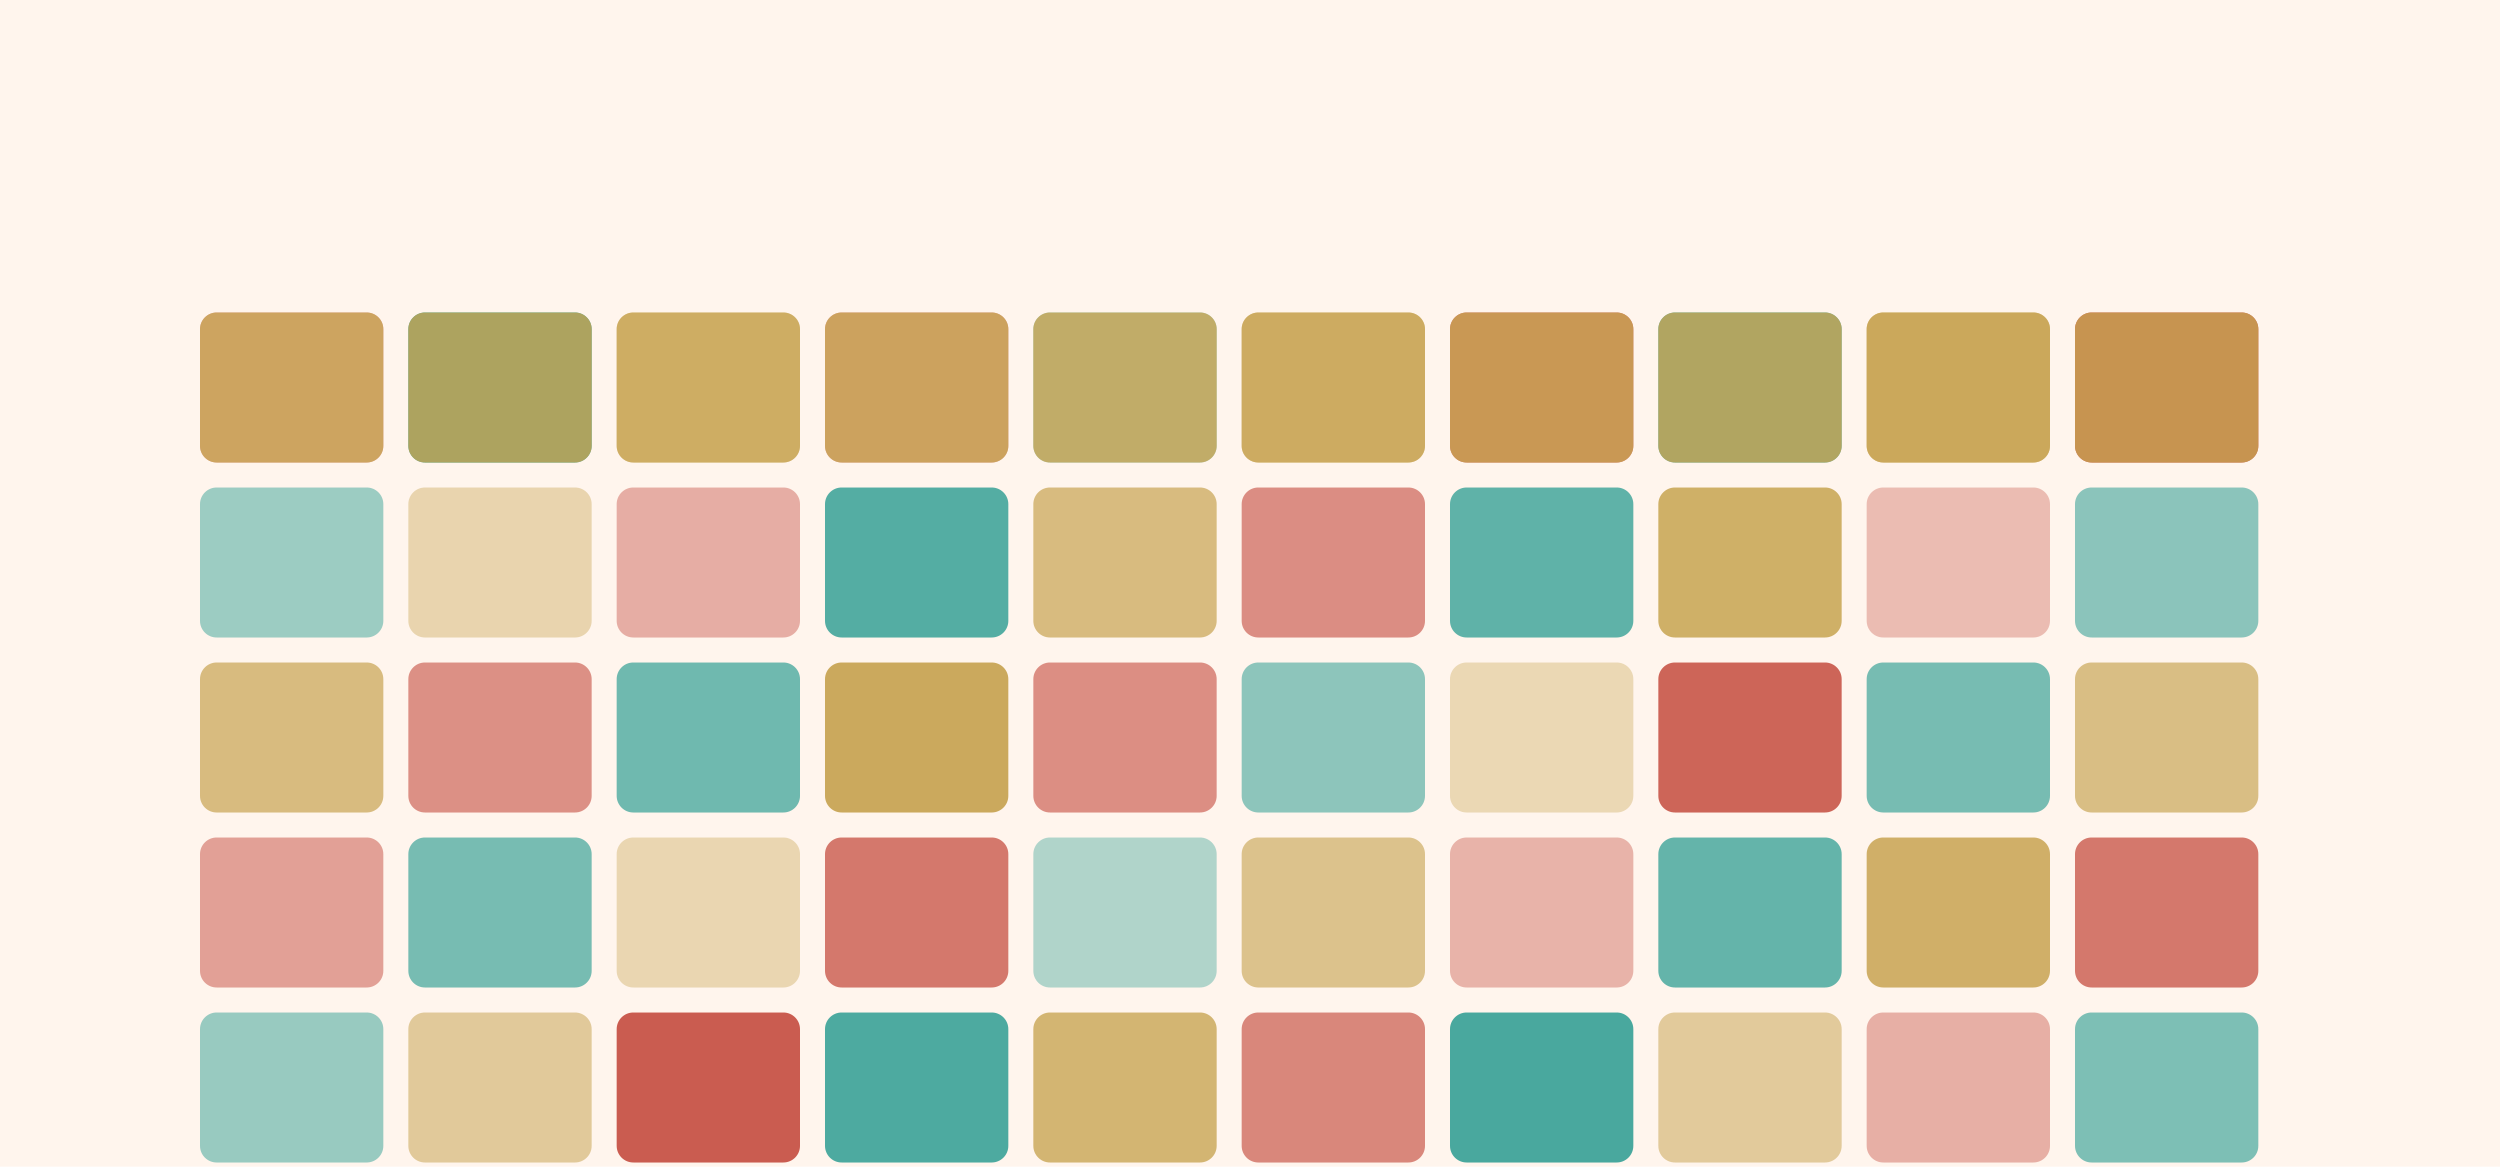
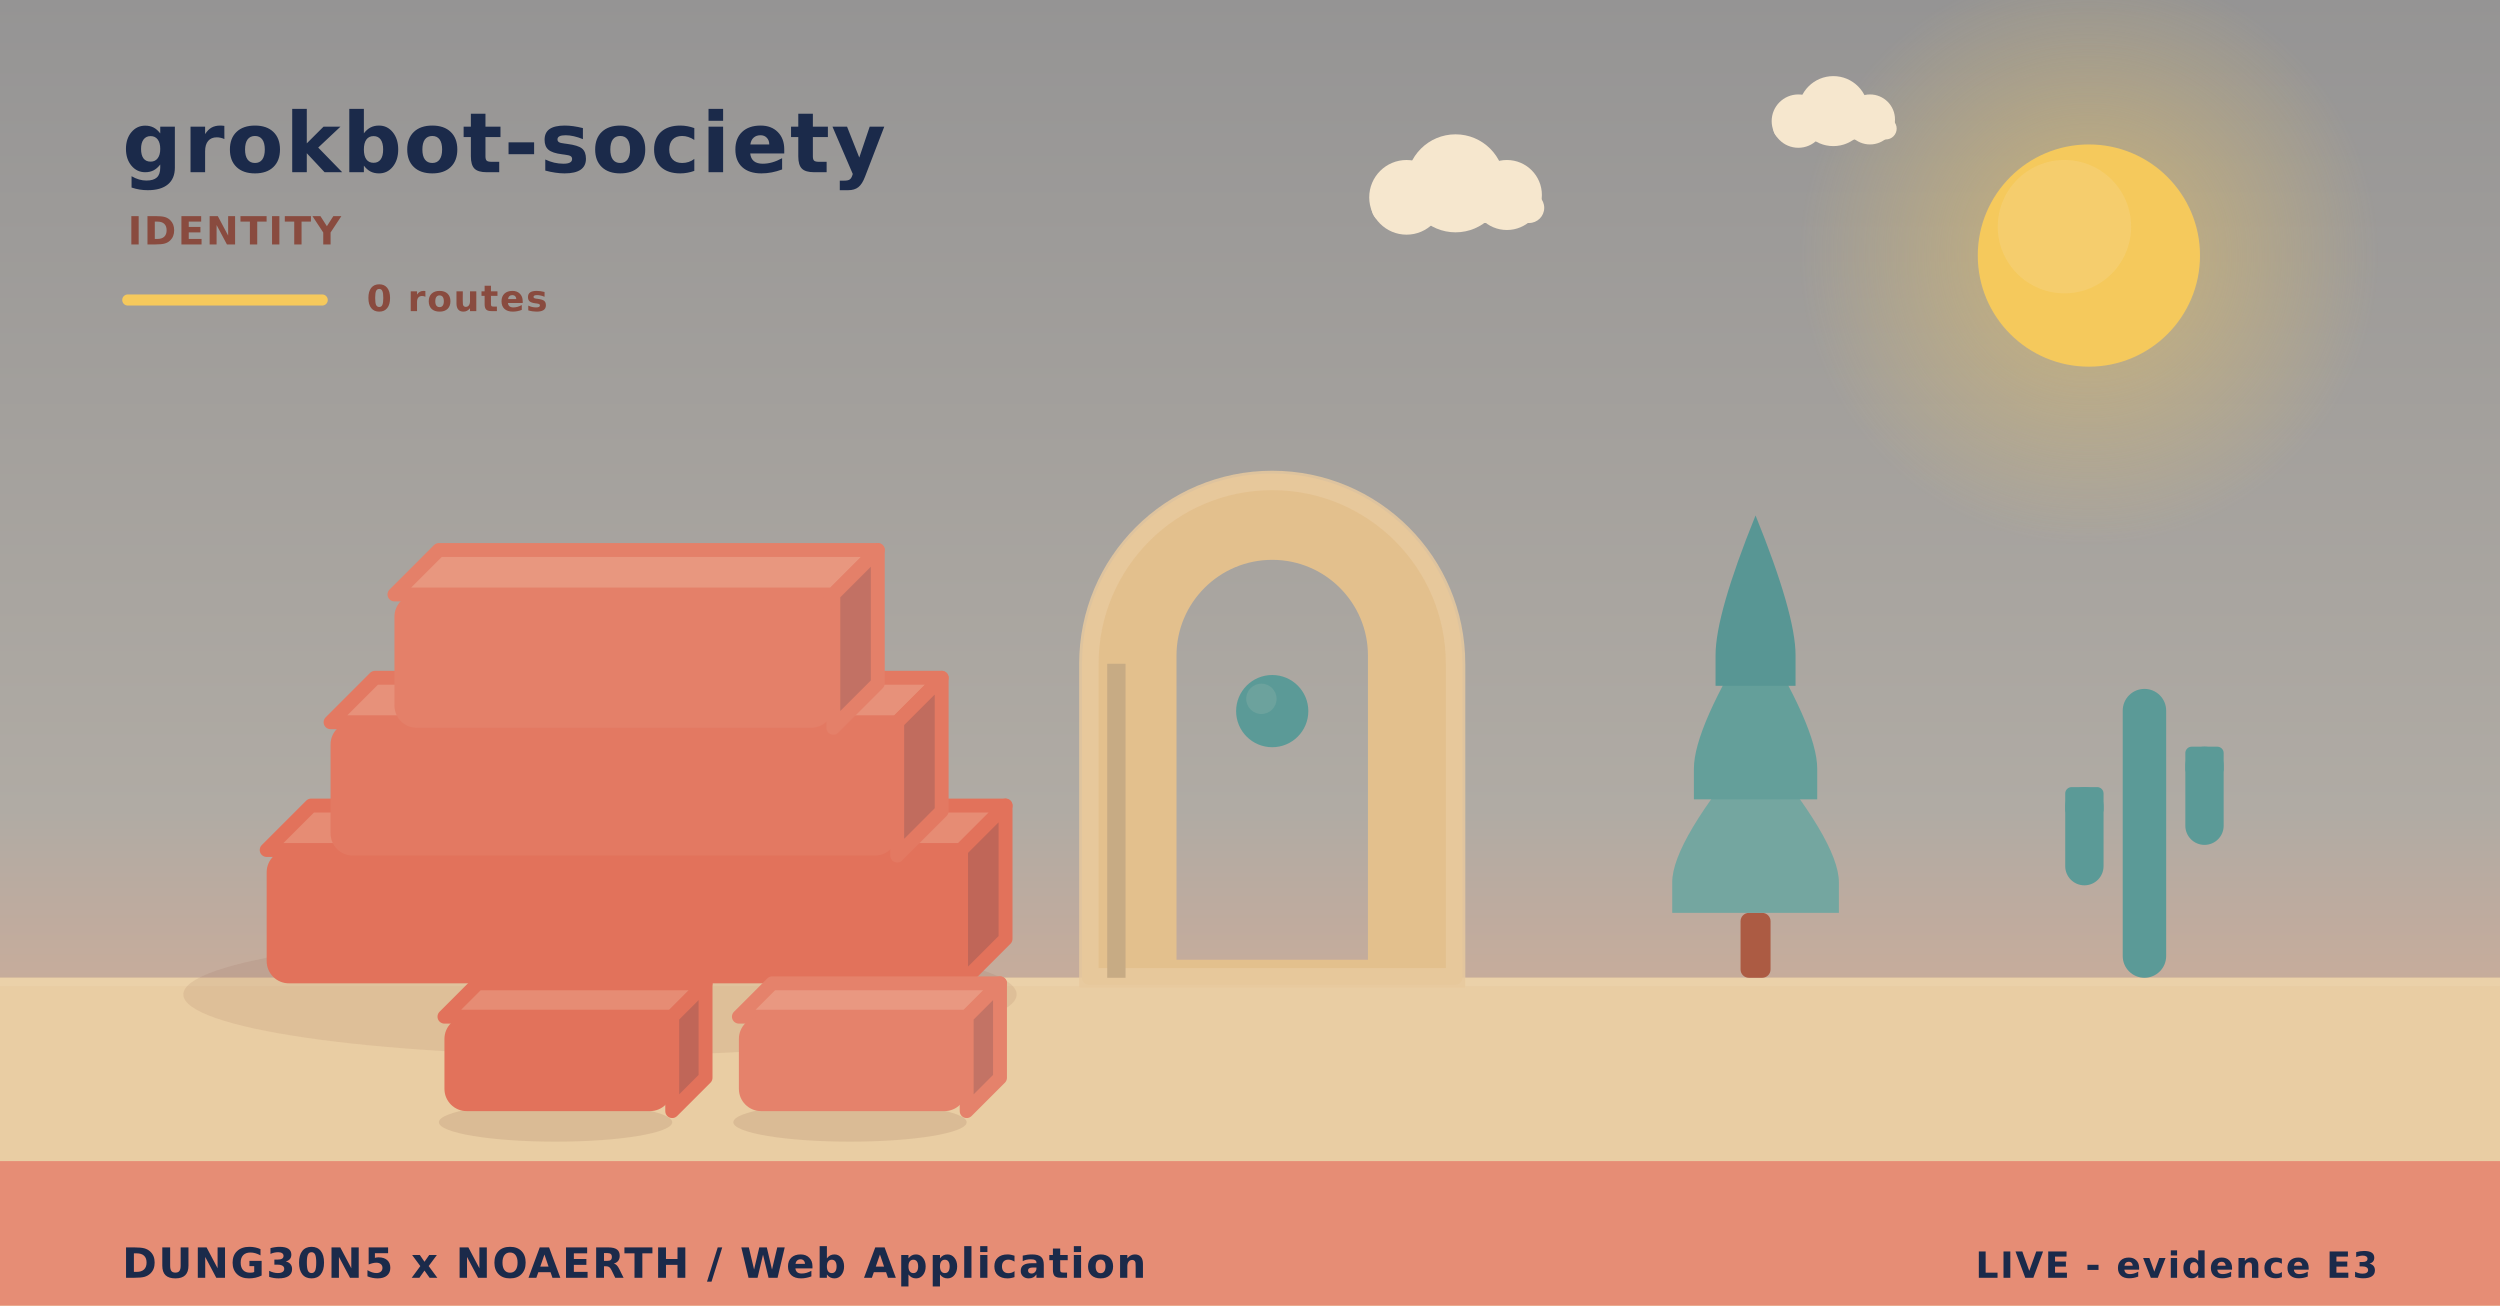
- <svg xmlns="http://www.w3.org/2000/svg" viewBox="0 0 1200 560" width="1200" height="560" role="img" aria-label="grokbot-society hero">
-   <rect width="1200" height="560" fill="#fff5ed" />
-   <defs>
-     <linearGradient id="gh" x1="0" y1="0" x2="1" y2="1">
-       <stop offset="0%" stop-color="#c75346" />
-       <stop offset="100%" stop-color="#24998e" />
-     </linearGradient>
-   </defs>
-   <rect x="96.00" y="150.00" width="88.00" height="72.00" rx="8.00" fill="#c75346" opacity="0.47" />
-   <rect x="196.00" y="150.00" width="88.00" height="72.00" rx="8.00" fill="#24998e" opacity="0.85" />
-   <rect x="296.00" y="150.00" width="88.00" height="72.00" rx="8.00" fill="#c7a350" opacity="0.38" />
-   <rect x="396.00" y="150.00" width="88.00" height="72.00" rx="8.00" fill="#c75346" opacity="0.51" />
-   <rect x="496.00" y="150.00" width="88.00" height="72.00" rx="8.00" fill="#24998e" opacity="0.38" />
-   <rect x="596.00" y="150.00" width="88.00" height="72.00" rx="8.00" fill="#c7a350" opacity="0.47" />
-   <rect x="696.00" y="150.00" width="88.00" height="72.00" rx="8.00" fill="#c75346" opacity="0.82" />
-   <rect x="796.00" y="150.00" width="88.00" height="72.00" rx="8.00" fill="#24998e" opacity="0.75" />
-   <rect x="896.00" y="150.00" width="88.00" height="72.00" rx="8.00" fill="#c7a350" opacity="0.64" />
-   <rect x="996.00" y="150.00" width="88.00" height="72.00" rx="8.00" fill="#c75346" opacity="0.95" />
-   <rect x="96.00" y="234.00" width="88.00" height="72.00" rx="8.00" fill="#24998e" opacity="0.45" />
-   <rect x="196.00" y="234.00" width="88.00" height="72.00" rx="8.00" fill="#c7a350" opacity="0.40" />
-   <rect x="296.00" y="234.00" width="88.00" height="72.00" rx="8.00" fill="#c75346" opacity="0.44" />
-   <rect x="396.00" y="234.00" width="88.00" height="72.00" rx="8.00" fill="#24998e" opacity="0.78" />
-   <rect x="496.00" y="234.00" width="88.00" height="72.00" rx="8.00" fill="#c7a350" opacity="0.70" />
-   <rect x="596.00" y="234.00" width="88.00" height="72.00" rx="8.00" fill="#c75346" opacity="0.64" />
-   <rect x="696.00" y="234.00" width="88.00" height="72.00" rx="8.00" fill="#24998e" opacity="0.73" />
-   <rect x="796.00" y="234.00" width="88.00" height="72.00" rx="8.00" fill="#c7a350" opacity="0.85" />
-   <rect x="896.00" y="234.00" width="88.00" height="72.00" rx="8.00" fill="#c75346" opacity="0.35" />
-   <rect x="996.00" y="234.00" width="88.00" height="72.00" rx="8.00" fill="#24998e" opacity="0.53" />
-   <rect x="96.00" y="318.00" width="88.00" height="72.00" rx="8.00" fill="#c7a350" opacity="0.70" />
-   <rect x="196.00" y="318.00" width="88.00" height="72.00" rx="8.00" fill="#c75346" opacity="0.62" />
-   <rect x="296.00" y="318.00" width="88.00" height="72.00" rx="8.00" fill="#24998e" opacity="0.66" />
-   <rect x="396.00" y="318.00" width="88.00" height="72.00" rx="8.00" fill="#c7a350" opacity="0.92" />
-   <rect x="496.00" y="318.00" width="88.00" height="72.00" rx="8.00" fill="#c75346" opacity="0.63" />
-   <rect x="596.00" y="318.00" width="88.00" height="72.00" rx="8.00" fill="#24998e" opacity="0.52" />
-   <rect x="696.00" y="318.00" width="88.00" height="72.00" rx="8.00" fill="#c7a350" opacity="0.36" />
-   <rect x="796.00" y="318.00" width="88.00" height="72.00" rx="8.00" fill="#c75346" opacity="0.89" />
-   <rect x="896.00" y="318.00" width="88.00" height="72.00" rx="8.00" fill="#24998e" opacity="0.62" />
-   <rect x="996.00" y="318.00" width="88.00" height="72.00" rx="8.00" fill="#c7a350" opacity="0.67" />
-   <rect x="96.00" y="402.00" width="88.00" height="72.00" rx="8.00" fill="#c75346" opacity="0.52" />
-   <rect x="196.00" y="402.00" width="88.00" height="72.00" rx="8.00" fill="#24998e" opacity="0.62" />
-   <rect x="296.00" y="402.00" width="88.00" height="72.00" rx="8.00" fill="#c7a350" opacity="0.38" />
-   <rect x="396.00" y="402.00" width="88.00" height="72.00" rx="8.00" fill="#c75346" opacity="0.77" />
-   <rect x="496.00" y="402.00" width="88.00" height="72.00" rx="8.00" fill="#24998e" opacity="0.36" />
-   <rect x="596.00" y="402.00" width="88.00" height="72.00" rx="8.00" fill="#c7a350" opacity="0.62" />
-   <rect x="696.00" y="402.00" width="88.00" height="72.00" rx="8.00" fill="#c75346" opacity="0.41" />
-   <rect x="796.00" y="402.00" width="88.00" height="72.00" rx="8.00" fill="#24998e" opacity="0.71" />
-   <rect x="896.00" y="402.00" width="88.00" height="72.00" rx="8.00" fill="#c7a350" opacity="0.84" />
-   <rect x="996.00" y="402.00" width="88.00" height="72.00" rx="8.00" fill="#c75346" opacity="0.77" />
-   <rect x="96.00" y="486.00" width="88.00" height="72.00" rx="8.00" fill="#24998e" opacity="0.47" />
-   <rect x="196.00" y="486.00" width="88.00" height="72.00" rx="8.00" fill="#c7a350" opacity="0.53" />
-   <rect x="296.00" y="486.00" width="88.00" height="72.00" rx="8.00" fill="#c75346" opacity="0.94" />
-   <rect x="396.00" y="486.00" width="88.00" height="72.00" rx="8.00" fill="#24998e" opacity="0.81" />
-   <rect x="496.00" y="486.00" width="88.00" height="72.00" rx="8.00" fill="#c7a350" opacity="0.78" />
-   <rect x="596.00" y="486.00" width="88.00" height="72.00" rx="8.00" fill="#c75346" opacity="0.68" />
-   <rect x="696.00" y="486.00" width="88.00" height="72.00" rx="8.00" fill="#24998e" opacity="0.83" />
-   <rect x="796.00" y="486.00" width="88.00" height="72.00" rx="8.00" fill="#c7a350" opacity="0.52" />
-   <rect x="896.00" y="486.00" width="88.00" height="72.00" rx="8.00" fill="#c75346" opacity="0.43" />
-   <rect x="996.00" y="486.00" width="88.00" height="72.00" rx="8.00" fill="#24998e" opacity="0.59" />
+ <svg xmlns="http://www.w3.org/2000/svg" width="900" height="470" viewBox="0 0 900 470" role="img" aria-label="grokbot-society - identity">
+   <linearGradient id="skyh" x1="0" y1="0" x2="0" y2="1">
+     <stop offset="0" stop-color="#959494" />
+     <stop offset="0.62" stop-color="#b0aba4" />
+     <stop offset="1" stop-color="#f3ad8a" />
+   </linearGradient>
+   <rect width="900" height="470" fill="url(#skyh)" />
+   <radialGradient id="sunh">
+     <stop offset="0.35" stop-color="#f5c95c" stop-opacity="0.34" />
+     <stop offset="1" stop-color="#f5c95c" stop-opacity="0" />
+   </radialGradient>
+   <circle cx="752" cy="92" r="104" fill="url(#sunh)" />
+   <circle cx="752" cy="92" r="40" fill="#f5c95c" />
+   <circle cx="743.2" cy="81.6" r="24" fill="#f5d27e" opacity="0.5" />
  <g>
-     <rect x="96.00" y="150.00" width="88.00" height="72.00" rx="8.00" fill="#c7a350" opacity="0.80" />
-     <animate attributeName="opacity" values="0.25;1.0;0.25" dur="9.333s" begin="3.72s" repeatCount="indefinite" />
+     <circle cx="524" cy="66" r="17.64" fill="#f6e7ce" />
+     <circle cx="506.36" cy="71.04" r="13.44" fill="#f6e7ce" />
+     <circle cx="542.48" cy="70.2" r="12.6" fill="#f6e7ce" />
+     <rect x="493.76" y="69.36" width="62.16" height="10.92" rx="5.46" fill="#f6e7ce" />
+     <animateTransform attributeName="transform" type="translate" values="0 0;24 0;0 0" dur="36s" begin="0s" repeatCount="indefinite" />
  </g>
  <g>
-     <rect x="196.00" y="150.00" width="88.00" height="72.00" rx="8.00" fill="#c7a350" opacity="0.80" />
-     <animate attributeName="opacity" values="0.25;1.0;0.25" dur="9.333s" begin="4.04s" repeatCount="indefinite" />
+     <circle cx="660" cy="40" r="12.6" fill="#f6e7ce" />
+     <circle cx="647.4" cy="43.6" r="9.6" fill="#f6e7ce" />
+     <circle cx="673.2" cy="43" r="9" fill="#f6e7ce" />
+     <rect x="638.4" y="42.4" width="44.4" height="7.8" rx="3.9" fill="#f6e7ce" />
+     <animateTransform attributeName="transform" type="translate" values="0 0;-18 0;0 0" dur="46s" begin="3s" repeatCount="indefinite" />
+   </g>
+   <rect x="0" y="352" width="900" height="118" fill="#e9cda3" />
+   <rect x="0" y="352" width="900" height="3" fill="#ebd1a9" />
+   <text x="44" y="62" font-family="Verdana,DejaVu Sans,sans-serif" font-size="30" font-weight="700" letter-spacing="0.6" fill="#1b2a4a" text-anchor="start">grokbot-society</text>
+   <text x="46" y="88" font-family="Verdana,DejaVu Sans,sans-serif" font-size="14" font-weight="700" letter-spacing="0.6" fill="#894b3f" text-anchor="start">IDENTITY</text>
+   <rect x="44" y="106" width="74" height="4" rx="2" fill="#f5c95c" />
+   <text x="132" y="112" font-family="Verdana,DejaVu Sans,sans-serif" font-size="13" font-weight="700" letter-spacing="0.6" fill="#894b3f" text-anchor="start">0 routes</text>
+   <ellipse cx="216" cy="358" rx="150" ry="22" fill="rgba(138,90,68,0.11)" />
+   <g>
+     <path d="M96,306 L346,306 L362,290 L112,290 Z" fill="#e68c74" stroke="#e2725b" stroke-width="5" stroke-linejoin="round" />
+     <path d="M346,306 L362,290 L362,338 L346,354 Z" fill="#c06658" stroke="#e2725b" stroke-width="5" stroke-linejoin="round" />
+     <rect x="96" y="306" width="250" height="48" rx="8" fill="#e2725b" />
+     <animateTransform attributeName="transform" type="translate" values="0 10;0 0" dur="0.9s" begin="0s" fill="freeze" />
  </g>
  <g>
-     <rect x="296.00" y="150.00" width="88.00" height="72.00" rx="8.00" fill="#c7a350" opacity="0.80" />
-     <animate attributeName="opacity" values="0.25;1.0;0.25" dur="9.333s" begin="4.36s" repeatCount="indefinite" />
+     <path d="M119,260 L323,260 L339,244 L135,244 Z" fill="#e7917a" stroke="#e37962" stroke-width="5" stroke-linejoin="round" />
+     <path d="M323,260 L339,244 L339,292 L323,308 Z" fill="#c16c5e" stroke="#e37962" stroke-width="5" stroke-linejoin="round" />
+     <rect x="119" y="260" width="204" height="48" rx="8" fill="#e37962" />
+     <animateTransform attributeName="transform" type="translate" values="0 10;0 0" dur="0.9s" begin="0.28s" fill="freeze" />
  </g>
  <g>
-     <rect x="396.00" y="150.00" width="88.00" height="72.00" rx="8.00" fill="#c7a350" opacity="0.80" />
-     <animate attributeName="opacity" values="0.25;1.0;0.25" dur="9.333s" begin="4.68s" repeatCount="indefinite" />
+     <path d="M142,214 L300,214 L316,198 L158,198 Z" fill="#e8977f" stroke="#e48069" stroke-width="5" stroke-linejoin="round" />
+     <path d="M300,214 L316,198 L316,246 L300,262 Z" fill="#c27164" stroke="#e48069" stroke-width="5" stroke-linejoin="round" />
+     <rect x="142" y="214" width="158" height="48" rx="8" fill="#e48069" />
+     <animateTransform attributeName="transform" type="translate" values="0 10;0 0" dur="0.9s" begin="0.56s" fill="freeze" />
  </g>
+   <path d="M392,352 L392,238.96 A66,66 0 0 1 524,238.96 L524,352 Z M421.04,348 L421.04,236 A36.96,36.96 0 0 1 494.96,236 L494.96,348 Z" fill="#e3c08d" fill-rule="evenodd" stroke="#e3c08d" stroke-width="5" stroke-linejoin="round" />
+   <path d="M392,352 L392,238.96 A66,66 0 0 1 524,238.96 L524,352 Z" fill="none" stroke="#e8c99d" stroke-width="7" stroke-linecap="round" opacity="0.85" />
+   <rect x="398.6" y="238.96" width="6.6" height="113.04" fill="#c7ab84" />
  <g>
-     <rect x="496.00" y="150.00" width="88.00" height="72.00" rx="8.00" fill="#c7a350" opacity="0.80" />
-     <animate attributeName="opacity" values="0.25;1.0;0.25" dur="9.333s" begin="5.0s" repeatCount="indefinite" />
+     <circle cx="458" cy="256" r="13" fill="#5b9a97" />
+     <circle cx="454.1" cy="251.58" r="5.46" fill="#7aa9a2" opacity="0.55" />
+     <animate attributeName="opacity" values="0.78;1;0.78" dur="5.2s" begin="0s" repeatCount="indefinite" />
  </g>
+   <rect x="626.6" y="328.64" width="10.8" height="23.36" rx="3" fill="#ac5b43" />
+   <path d="M632,267.32 Q602,302.89 602,317.6 Q602,328.64 602,328.64 L662,328.64 Q662,328.64 662,317.6 Q662,302.89 632,267.32 Z" fill="#74a6a0" />
+   <path d="M632,226.44 Q609.8,262.01 609.8,276.72 Q609.8,287.76 609.8,287.76 L654.2,287.76 Q654.2,287.76 654.2,276.72 Q654.2,262.01 632,226.44 Z" fill="#649f9a" />
+   <path d="M632,185.56 Q617.6,221.13 617.6,235.84 Q617.6,246.88 617.6,246.88 L646.4,246.88 Q646.4,246.88 646.4,235.84 Q646.4,221.13 632,185.56 Z" fill="#589694" />
+   <rect x="764.18" y="248" width="15.64" height="104" rx="7.82" fill="#5b9a97" />
+   <rect x="743.48" y="283.36" width="13.8" height="35.36" rx="6.9" fill="#5b9a97" />
+   <rect x="743.48" y="283.36" width="13.8" height="10.4" rx="2.3" fill="#5b9a97" />
+   <rect x="786.72" y="268.8" width="13.8" height="35.36" rx="6.9" fill="#5b9a97" />
+   <rect x="786.72" y="268.8" width="13.8" height="10.4" rx="2.3" fill="#5b9a97" />
+   <ellipse cx="200" cy="404" rx="42" ry="7" fill="rgba(138,90,68,0.15)" />
  <g>
-     <rect x="596.00" y="150.00" width="88.00" height="72.00" rx="8.00" fill="#c7a350" opacity="0.80" />
-     <animate attributeName="opacity" values="0.25;1.0;0.25" dur="9.333s" begin="5.32s" repeatCount="indefinite" />
+     <path d="M160,366 L242,366 L254,354 L172,354 Z" fill="#e68c74" stroke="#e2725b" stroke-width="5" stroke-linejoin="round" />
+     <path d="M242,366 L254,354 L254,388 L242,400 Z" fill="#c06658" stroke="#e2725b" stroke-width="5" stroke-linejoin="round" />
+     <rect x="160" y="366" width="82" height="34" rx="8" fill="#e2725b" />
+     <animateTransform attributeName="transform" type="translate" values="0 10;0 0" dur="0.7s" begin="0.8s" fill="freeze" />
  </g>
+   <ellipse cx="306" cy="404" rx="42" ry="7" fill="rgba(138,90,68,0.15)" />
  <g>
-     <rect x="696.00" y="150.00" width="88.00" height="72.00" rx="8.00" fill="#c7a350" opacity="0.80" />
-     <animate attributeName="opacity" values="0.25;1.0;0.25" dur="9.333s" begin="5.64s" repeatCount="indefinite" />
+     <path d="M266,366 L348,366 L360,354 L278,354 Z" fill="#e99881" stroke="#e5826b" stroke-width="5" stroke-linejoin="round" />
+     <path d="M348,366 L360,354 L360,388 L348,400 Z" fill="#c37365" stroke="#e5826b" stroke-width="5" stroke-linejoin="round" />
+     <rect x="266" y="366" width="82" height="34" rx="8" fill="#e5826b" />
+     <animateTransform attributeName="transform" type="translate" values="0 10;0 0" dur="0.7s" begin="0.95s" fill="freeze" />
  </g>
-   <g>
-     <rect x="796.00" y="150.00" width="88.00" height="72.00" rx="8.00" fill="#c7a350" opacity="0.80" />
-     <animate attributeName="opacity" values="0.25;1.0;0.25" dur="9.333s" begin="5.96s" repeatCount="indefinite" />
-   </g>
-   <g>
-     <rect x="896.00" y="150.00" width="88.00" height="72.00" rx="8.00" fill="#c7a350" opacity="0.80" />
-     <animate attributeName="opacity" values="0.25;1.0;0.25" dur="9.333s" begin="6.28s" repeatCount="indefinite" />
-   </g>
-   <g>
-     <rect x="996.00" y="150.00" width="88.00" height="72.00" rx="8.00" fill="#c7a350" opacity="0.80" />
-     <animate attributeName="opacity" values="0.25;1.0;0.25" dur="9.333s" begin="6.6s" repeatCount="indefinite" />
-   </g>
+   <rect x="0" y="418" width="900" height="52" rx="0" fill="#e68972" opacity="0.94" />
+   <text x="44" y="460" font-family="Verdana,DejaVu Sans,sans-serif" font-size="15" font-weight="700" letter-spacing="0.6" fill="#1b2a4a" text-anchor="start">DUNG30N5 x NOAERTH  /  Web Application</text>
+   <text x="856" y="460" font-family="Verdana,DejaVu Sans,sans-serif" font-size="13" font-weight="700" letter-spacing="0.6" fill="#1b2a4a" text-anchor="end">LIVE  -  evidence E3</text>
</svg>
